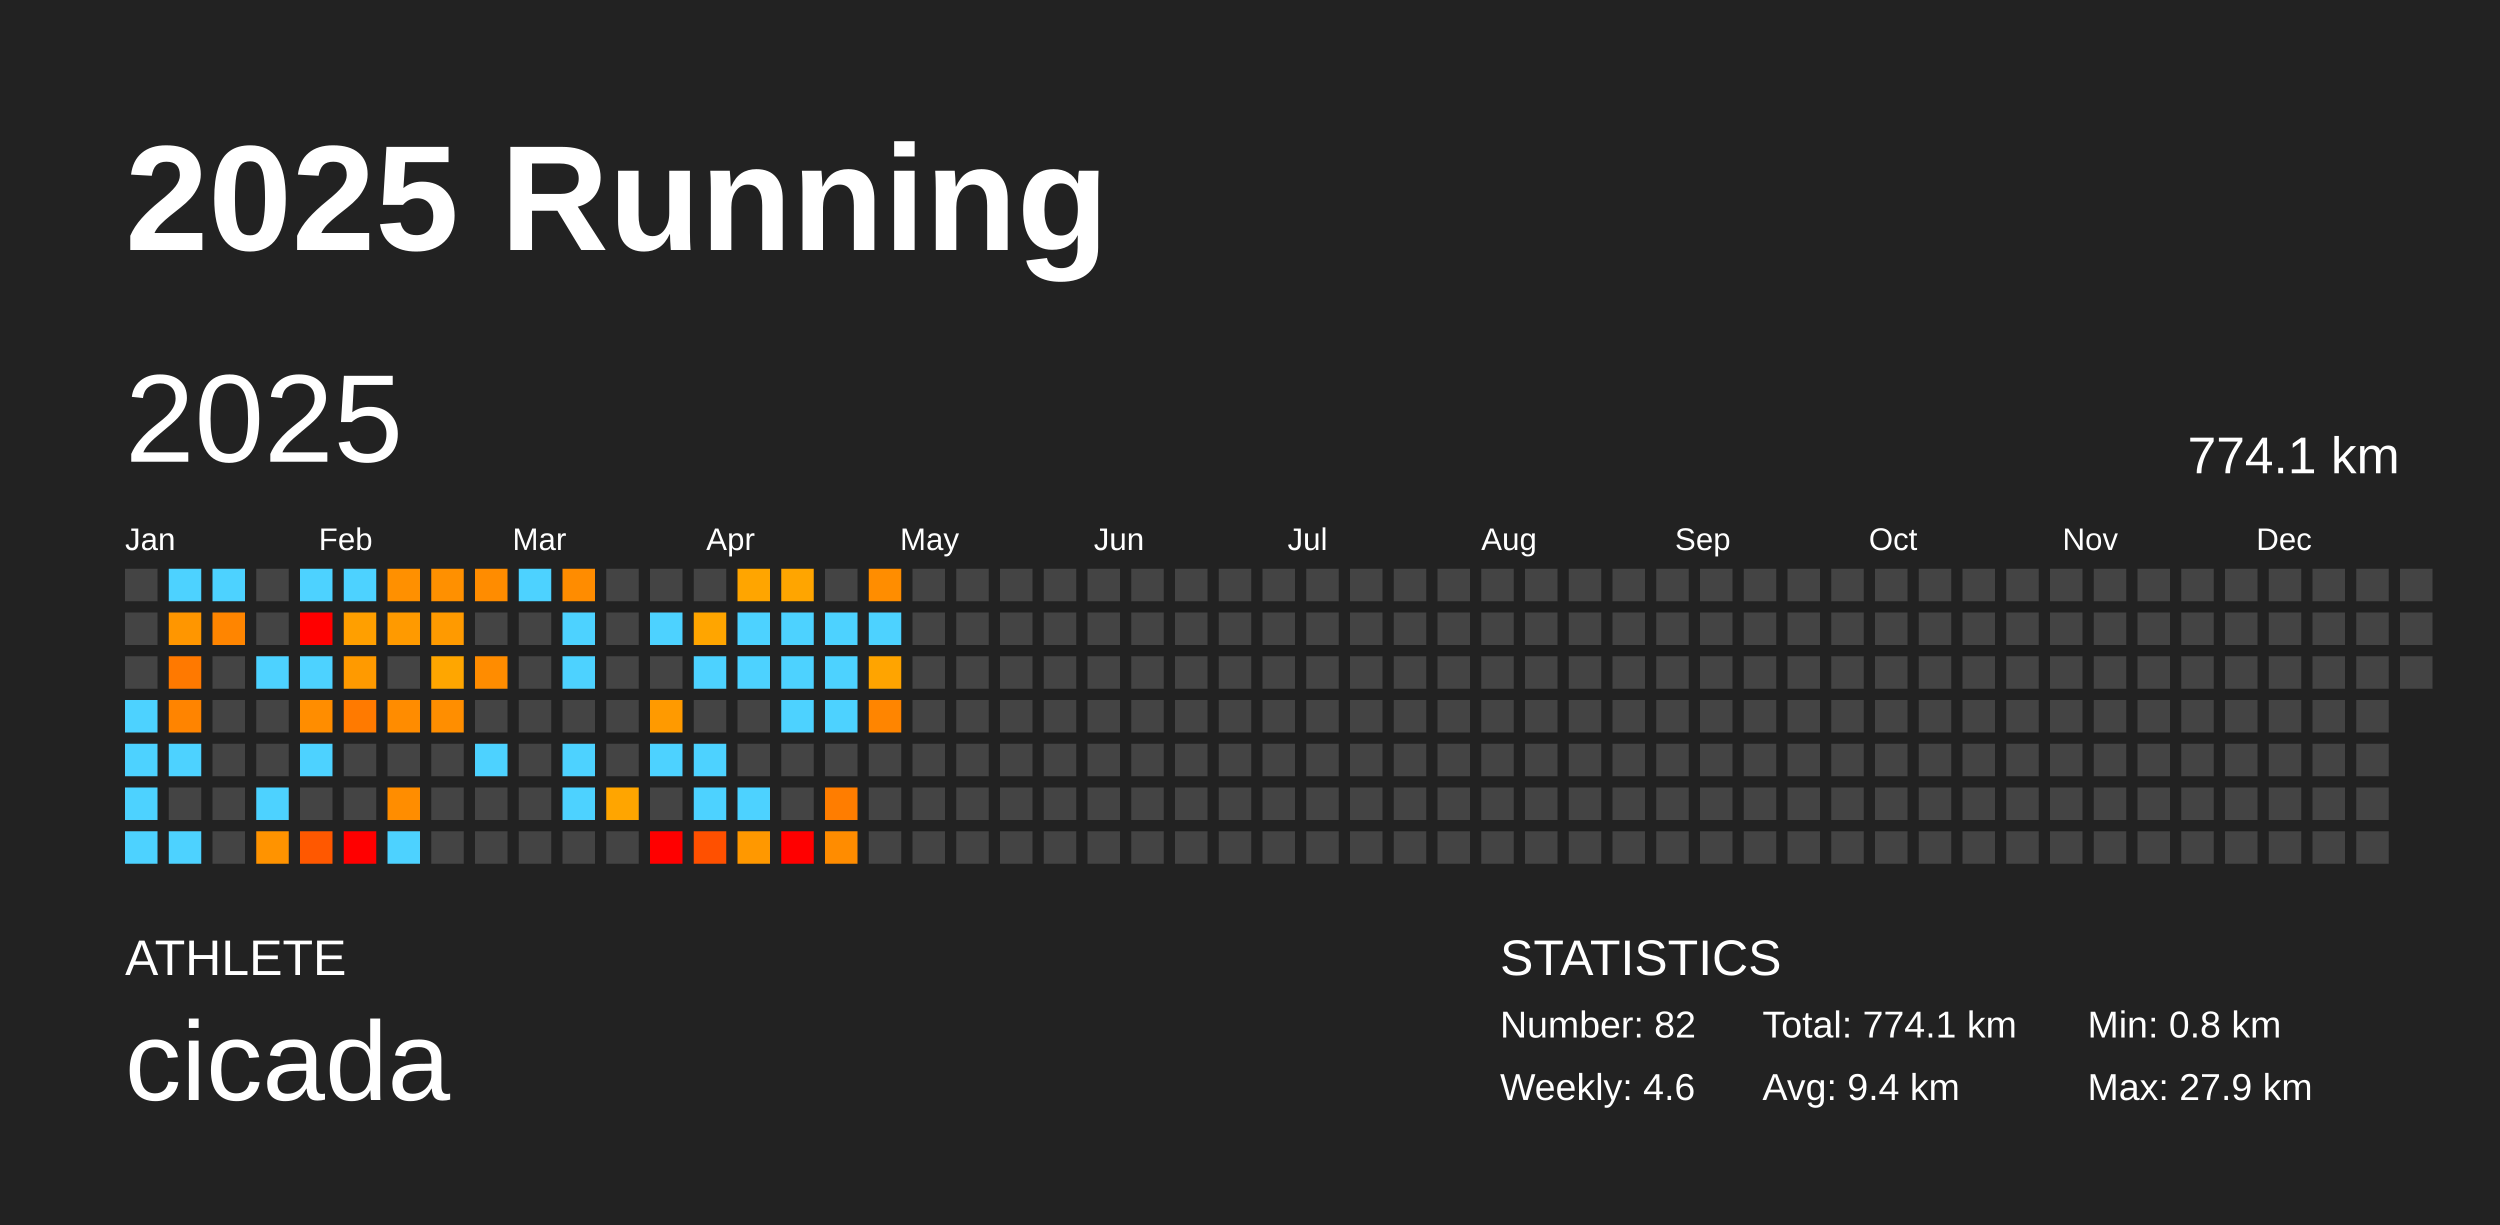
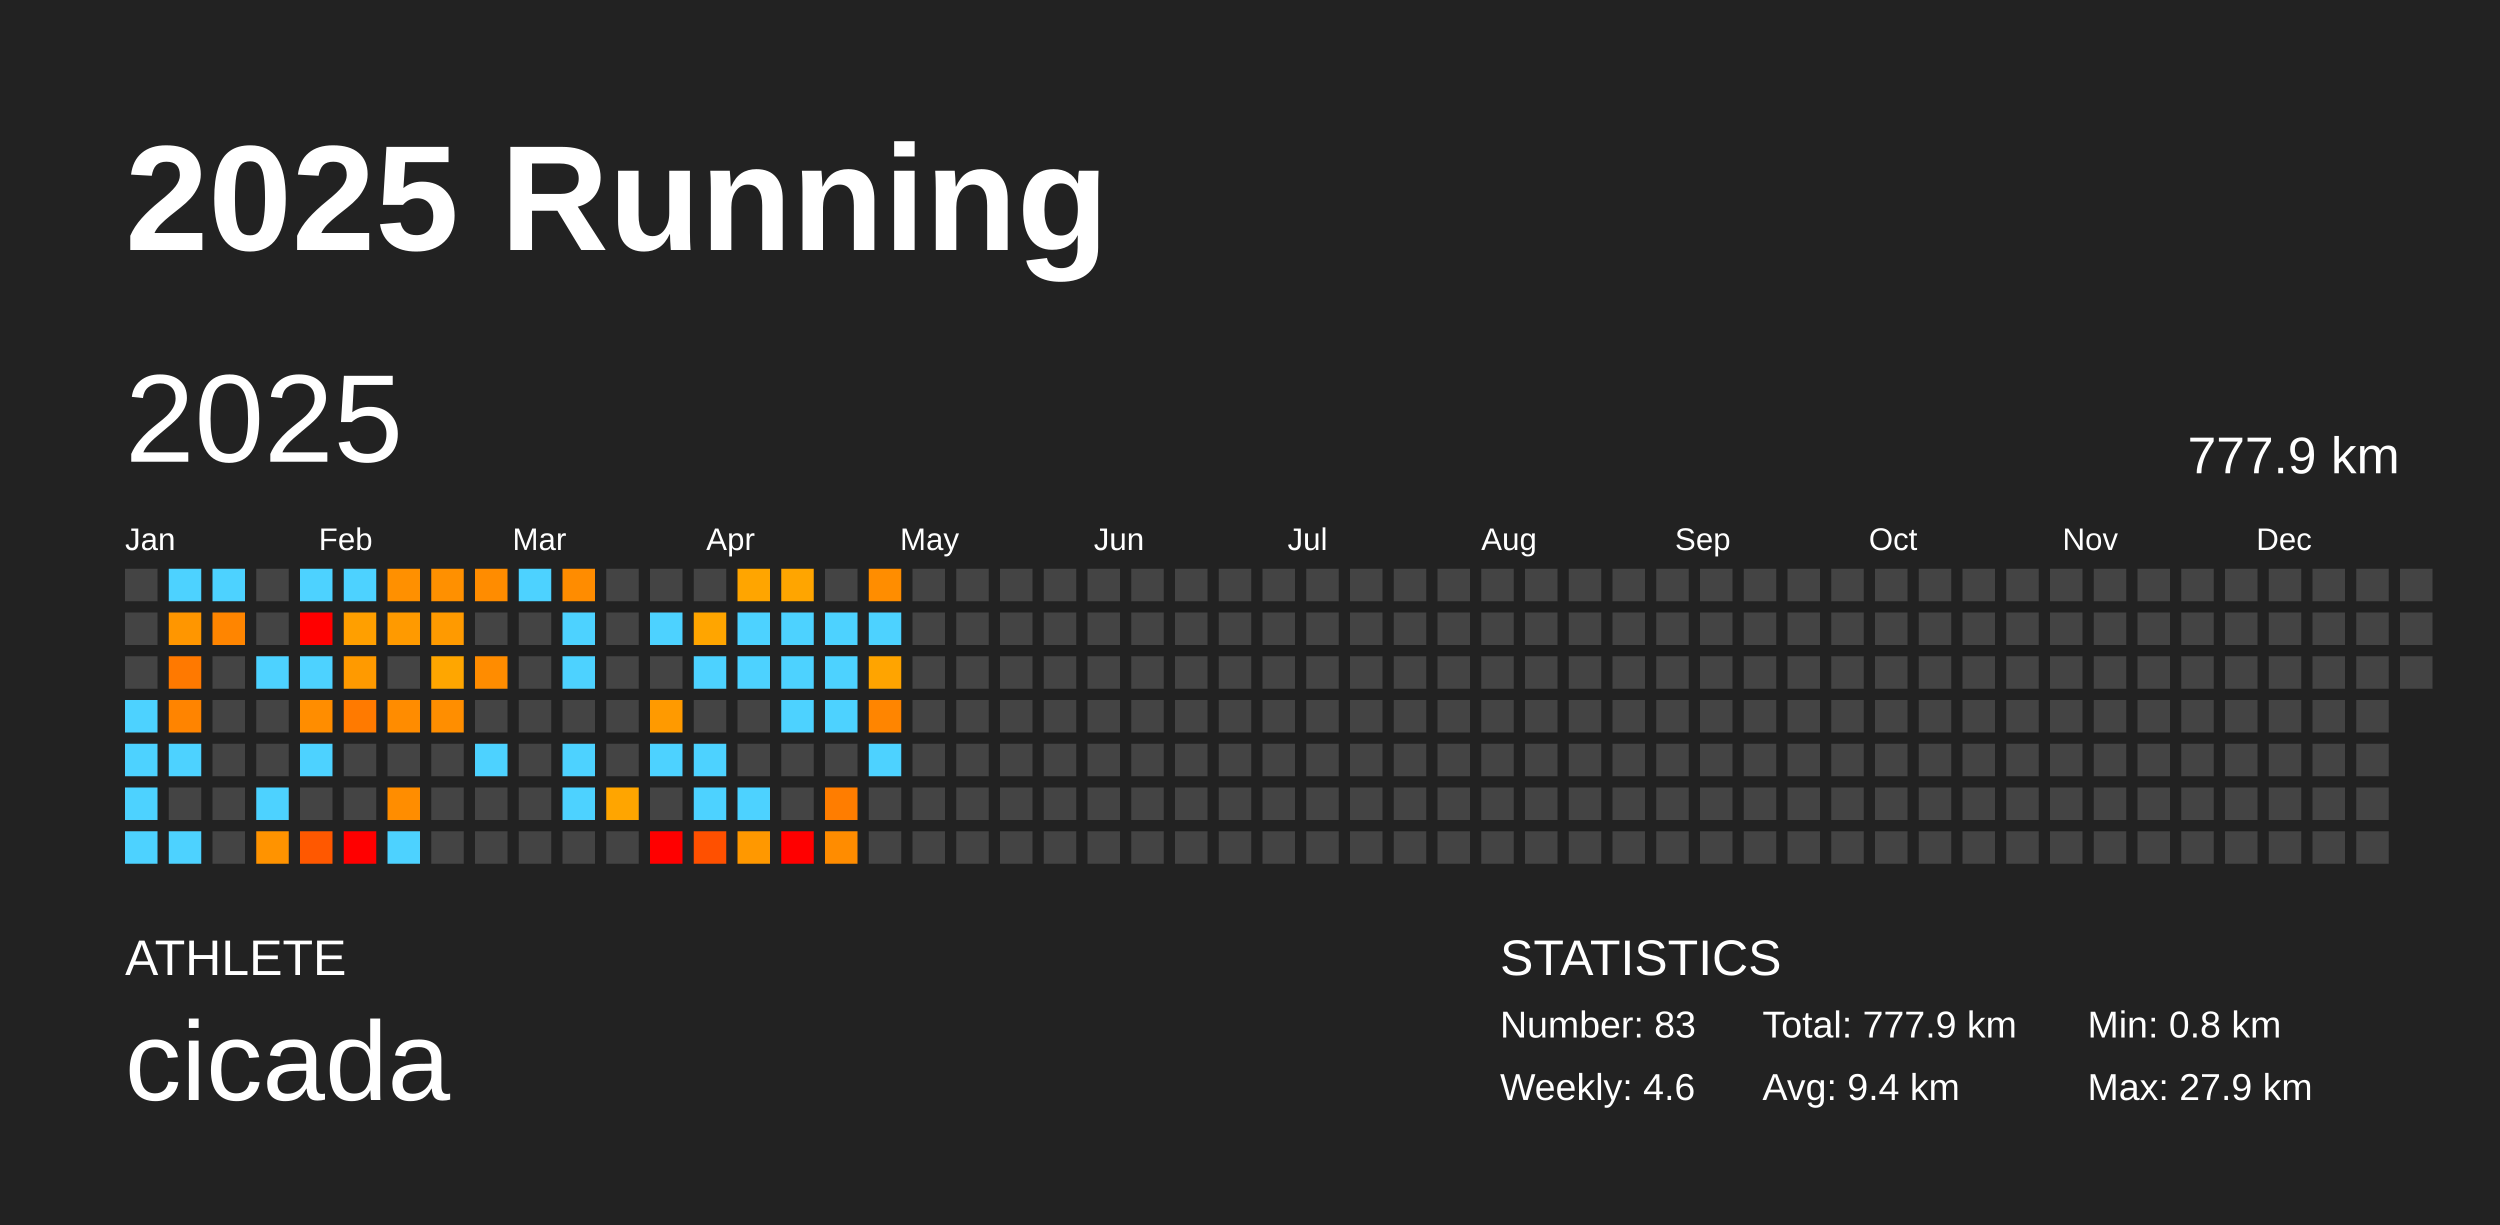
<svg xmlns="http://www.w3.org/2000/svg" baseProfile="full" height="98mm" version="1.1" viewBox="0,0,200,98" width="200mm">
  <defs />
  <rect fill="#222222" height="98" width="200" x="0" y="0" />
  <text fill="#FFFFFF" style="font-size:12px; font-family:Arial; font-weight:bold;" x="10" y="20">2025 Running</text>
  <text fill="#FFFFFF" style="font-size:4px; font-family:Arial" x="10" y="78">ATHLETE</text>
  <text fill="#FFFFFF" style="font-size:9px; font-family:Arial" x="10" y="88">cicada</text>
  <text fill="#FFFFFF" style="font-size:4px; font-family:Arial" x="120" y="78">STATISTICS</text>
-   <text fill="#FFFFFF" style="font-size:3px; font-family:Arial" x="120" y="83">Number: 82</text>
+   <text fill="#FFFFFF" style="font-size:3px; font-family:Arial" x="120" y="83">Number: 83</text>
  <text fill="#FFFFFF" style="font-size:3px; font-family:Arial" x="120" y="88">Weekly: 4.6</text>
-   <text fill="#FFFFFF" style="font-size:3px; font-family:Arial" x="141" y="83">Total: 774.1 km</text>
+   <text fill="#FFFFFF" style="font-size:3px; font-family:Arial" x="141" y="83">Total: 777.9 km</text>
  <text fill="#FFFFFF" style="font-size:3px; font-family:Arial" x="141" y="88">Avg: 9.4 km</text>
  <text fill="#FFFFFF" style="font-size:3px; font-family:Arial" x="167" y="83">Min: 0.8 km</text>
  <text fill="#FFFFFF" style="font-size:3px; font-family:Arial" x="167" y="88">Max: 27.9 km</text>
  <text dominant-baseline="hanging" fill="#FFFFFF" style="font-size:10.0px; font-family:Arial;" x="10" y="30">2025</text>
-   <text dominant-baseline="hanging" fill="#FFFFFF" style="font-size:4.125px; font-family:Arial;" x="175" y="35">774.1 km</text>
+   <text dominant-baseline="hanging" fill="#FFFFFF" style="font-size:4.125px; font-family:Arial;" x="175" y="35">777.9 km</text>
  <text fill="#FFFFFF" style="font-size:2.5px; font-family:Arial" x="10.0" y="44">Jan</text>
  <text fill="#FFFFFF" style="font-size:2.5px; font-family:Arial" x="25.5" y="44">Feb</text>
  <text fill="#FFFFFF" style="font-size:2.5px; font-family:Arial" x="41.0" y="44">Mar</text>
  <text fill="#FFFFFF" style="font-size:2.5px; font-family:Arial" x="56.5" y="44">Apr</text>
  <text fill="#FFFFFF" style="font-size:2.5px; font-family:Arial" x="72.0" y="44">May</text>
  <text fill="#FFFFFF" style="font-size:2.5px; font-family:Arial" x="87.5" y="44">Jun</text>
  <text fill="#FFFFFF" style="font-size:2.5px; font-family:Arial" x="103.0" y="44">Jul</text>
  <text fill="#FFFFFF" style="font-size:2.5px; font-family:Arial" x="118.5" y="44">Aug</text>
  <text fill="#FFFFFF" style="font-size:2.5px; font-family:Arial" x="134.0" y="44">Sep</text>
  <text fill="#FFFFFF" style="font-size:2.5px; font-family:Arial" x="149.5" y="44">Oct</text>
  <text fill="#FFFFFF" style="font-size:2.5px; font-family:Arial" x="165.0" y="44">Nov</text>
  <text fill="#FFFFFF" style="font-size:2.5px; font-family:Arial" x="180.5" y="44">Dec</text>
  <rect fill="#444444" height="2.6" width="2.6" x="10.0" y="45.5" />
  <rect fill="#444444" height="2.6" width="2.6" x="10.0" y="49.0" />
  <rect fill="#444444" height="2.6" width="2.6" x="10.0" y="52.5" />
  <rect fill="#4dd2ff" height="2.6" width="2.6" x="10.0" y="56.0" />
  <rect fill="#4dd2ff" height="2.6" width="2.6" x="10.0" y="59.5" />
  <rect fill="#4dd2ff" height="2.6" width="2.6" x="10.0" y="63.0" />
  <rect fill="#4dd2ff" height="2.6" width="2.6" x="10.0" y="66.5" />
  <rect fill="#4dd2ff" height="2.6" width="2.6" x="13.5" y="45.5" />
  <rect fill="#ff9600" height="2.6" width="2.6" x="13.5" y="49.0" />
  <rect fill="#ff7900" height="2.6" width="2.6" x="13.5" y="52.5" />
  <rect fill="#ff8400" height="2.6" width="2.6" x="13.5" y="56.0" />
  <rect fill="#4dd2ff" height="2.6" width="2.6" x="13.5" y="59.5" />
  <rect fill="#444444" height="2.6" width="2.6" x="13.5" y="63.0" />
  <rect fill="#4dd2ff" height="2.6" width="2.6" x="13.5" y="66.5" />
  <rect fill="#4dd2ff" height="2.6" width="2.6" x="17.0" y="45.5" />
  <rect fill="#ff8500" height="2.6" width="2.6" x="17.0" y="49.0" />
  <rect fill="#444444" height="2.6" width="2.6" x="17.0" y="52.5" />
  <rect fill="#444444" height="2.6" width="2.6" x="17.0" y="56.0" />
  <rect fill="#444444" height="2.6" width="2.6" x="17.0" y="59.5" />
  <rect fill="#444444" height="2.6" width="2.6" x="17.0" y="63.0" />
  <rect fill="#444444" height="2.6" width="2.6" x="17.0" y="66.5" />
  <rect fill="#444444" height="2.6" width="2.6" x="20.5" y="45.5" />
  <rect fill="#444444" height="2.6" width="2.6" x="20.5" y="49.0" />
  <rect fill="#4dd2ff" height="2.6" width="2.6" x="20.5" y="52.5" />
  <rect fill="#444444" height="2.6" width="2.6" x="20.5" y="56.0" />
  <rect fill="#444444" height="2.6" width="2.6" x="20.5" y="59.5" />
  <rect fill="#4dd2ff" height="2.6" width="2.6" x="20.5" y="63.0" />
  <rect fill="#ff9300" height="2.6" width="2.6" x="20.5" y="66.5" />
  <rect fill="#4dd2ff" height="2.6" width="2.6" x="24.0" y="45.5" />
  <rect fill="red" height="2.6" width="2.6" x="24.0" y="49.0" />
  <rect fill="#4dd2ff" height="2.6" width="2.6" x="24.0" y="52.5" />
  <rect fill="#ff8d00" height="2.6" width="2.6" x="24.0" y="56.0" />
  <rect fill="#4dd2ff" height="2.6" width="2.6" x="24.0" y="59.5" />
  <rect fill="#444444" height="2.6" width="2.6" x="24.0" y="63.0" />
  <rect fill="#ff5800" height="2.6" width="2.6" x="24.0" y="66.5" />
  <rect fill="#4dd2ff" height="2.6" width="2.6" x="27.5" y="45.5" />
  <rect fill="#ff9f00" height="2.6" width="2.6" x="27.5" y="49.0" />
  <rect fill="#ff9a00" height="2.6" width="2.6" x="27.5" y="52.5" />
  <rect fill="#ff7a00" height="2.6" width="2.6" x="27.5" y="56.0" />
  <rect fill="#444444" height="2.6" width="2.6" x="27.5" y="59.5" />
  <rect fill="#444444" height="2.6" width="2.6" x="27.5" y="63.0" />
  <rect fill="red" height="2.6" width="2.6" x="27.5" y="66.5" />
  <rect fill="#ff9000" height="2.6" width="2.6" x="31.0" y="45.5" />
  <rect fill="#ff9a00" height="2.6" width="2.6" x="31.0" y="49.0" />
  <rect fill="#444444" height="2.6" width="2.6" x="31.0" y="52.5" />
  <rect fill="#ff8c00" height="2.6" width="2.6" x="31.0" y="56.0" />
  <rect fill="#444444" height="2.6" width="2.6" x="31.0" y="59.5" />
  <rect fill="#ff8d00" height="2.6" width="2.6" x="31.0" y="63.0" />
  <rect fill="#4dd2ff" height="2.6" width="2.6" x="31.0" y="66.5" />
  <rect fill="#ff9000" height="2.6" width="2.6" x="34.5" y="45.5" />
  <rect fill="#ff9a00" height="2.6" width="2.6" x="34.5" y="49.0" />
  <rect fill="#ffa600" height="2.6" width="2.6" x="34.5" y="52.5" />
  <rect fill="#ff8e00" height="2.6" width="2.6" x="34.5" y="56.0" />
  <rect fill="#444444" height="2.6" width="2.6" x="34.5" y="59.5" />
  <rect fill="#444444" height="2.6" width="2.6" x="34.5" y="63.0" />
  <rect fill="#444444" height="2.6" width="2.6" x="34.5" y="66.5" />
  <rect fill="#ff8c00" height="2.6" width="2.6" x="38.0" y="45.5" />
  <rect fill="#444444" height="2.6" width="2.6" x="38.0" y="49.0" />
  <rect fill="#ff8c00" height="2.6" width="2.6" x="38.0" y="52.5" />
  <rect fill="#444444" height="2.6" width="2.6" x="38.0" y="56.0" />
  <rect fill="#4dd2ff" height="2.6" width="2.6" x="38.0" y="59.5" />
  <rect fill="#444444" height="2.6" width="2.6" x="38.0" y="63.0" />
  <rect fill="#444444" height="2.6" width="2.6" x="38.0" y="66.5" />
  <rect fill="#4dd2ff" height="2.6" width="2.6" x="41.5" y="45.5" />
  <rect fill="#444444" height="2.6" width="2.6" x="41.5" y="49.0" />
  <rect fill="#444444" height="2.6" width="2.6" x="41.5" y="52.5" />
  <rect fill="#444444" height="2.6" width="2.6" x="41.5" y="56.0" />
  <rect fill="#444444" height="2.6" width="2.6" x="41.5" y="59.5" />
  <rect fill="#444444" height="2.6" width="2.6" x="41.5" y="63.0" />
  <rect fill="#444444" height="2.6" width="2.6" x="41.5" y="66.5" />
  <rect fill="#ff8c00" height="2.6" width="2.6" x="45.0" y="45.5" />
  <rect fill="#4dd2ff" height="2.6" width="2.6" x="45.0" y="49.0" />
  <rect fill="#4dd2ff" height="2.6" width="2.6" x="45.0" y="52.5" />
  <rect fill="#444444" height="2.6" width="2.6" x="45.0" y="56.0" />
  <rect fill="#4dd2ff" height="2.6" width="2.6" x="45.0" y="59.5" />
  <rect fill="#4dd2ff" height="2.6" width="2.6" x="45.0" y="63.0" />
  <rect fill="#444444" height="2.6" width="2.6" x="45.0" y="66.5" />
  <rect fill="#444444" height="2.6" width="2.6" x="48.5" y="45.5" />
  <rect fill="#444444" height="2.6" width="2.6" x="48.5" y="49.0" />
  <rect fill="#444444" height="2.6" width="2.6" x="48.5" y="52.5" />
  <rect fill="#444444" height="2.6" width="2.6" x="48.5" y="56.0" />
  <rect fill="#444444" height="2.6" width="2.6" x="48.5" y="59.5" />
  <rect fill="#ffa500" height="2.6" width="2.6" x="48.5" y="63.0" />
  <rect fill="#444444" height="2.6" width="2.6" x="48.5" y="66.5" />
  <rect fill="#444444" height="2.6" width="2.6" x="52.0" y="45.5" />
  <rect fill="#4dd2ff" height="2.6" width="2.6" x="52.0" y="49.0" />
  <rect fill="#444444" height="2.6" width="2.6" x="52.0" y="52.5" />
  <rect fill="#ff9a00" height="2.6" width="2.6" x="52.0" y="56.0" />
  <rect fill="#4dd2ff" height="2.6" width="2.6" x="52.0" y="59.5" />
  <rect fill="#444444" height="2.6" width="2.6" x="52.0" y="63.0" />
  <rect fill="red" height="2.6" width="2.6" x="52.0" y="66.5" />
  <rect fill="#444444" height="2.6" width="2.6" x="55.5" y="45.5" />
  <rect fill="#ffa500" height="2.6" width="2.6" x="55.5" y="49.0" />
  <rect fill="#4dd2ff" height="2.6" width="2.6" x="55.5" y="52.5" />
  <rect fill="#444444" height="2.6" width="2.6" x="55.5" y="56.0" />
  <rect fill="#4dd2ff" height="2.6" width="2.6" x="55.5" y="59.5" />
  <rect fill="#4dd2ff" height="2.6" width="2.6" x="55.5" y="63.0" />
  <rect fill="#ff5000" height="2.6" width="2.6" x="55.5" y="66.5" />
  <rect fill="#ffa500" height="2.6" width="2.6" x="59.0" y="45.5" />
  <rect fill="#4dd2ff" height="2.6" width="2.6" x="59.0" y="49.0" />
  <rect fill="#4dd2ff" height="2.6" width="2.6" x="59.0" y="52.5" />
  <rect fill="#444444" height="2.6" width="2.6" x="59.0" y="56.0" />
  <rect fill="#444444" height="2.6" width="2.6" x="59.0" y="59.5" />
  <rect fill="#4dd2ff" height="2.6" width="2.6" x="59.0" y="63.0" />
  <rect fill="#ff9800" height="2.6" width="2.6" x="59.0" y="66.5" />
  <rect fill="#ffa500" height="2.6" width="2.6" x="62.5" y="45.5" />
  <rect fill="#4dd2ff" height="2.6" width="2.6" x="62.5" y="49.0" />
  <rect fill="#4dd2ff" height="2.6" width="2.6" x="62.5" y="52.5" />
  <rect fill="#4dd2ff" height="2.6" width="2.6" x="62.5" y="56.0" />
  <rect fill="#444444" height="2.6" width="2.6" x="62.5" y="59.5" />
  <rect fill="#444444" height="2.6" width="2.6" x="62.5" y="63.0" />
  <rect fill="red" height="2.6" width="2.6" x="62.5" y="66.5" />
  <rect fill="#444444" height="2.6" width="2.6" x="66.0" y="45.5" />
  <rect fill="#4dd2ff" height="2.6" width="2.6" x="66.0" y="49.0" />
  <rect fill="#4dd2ff" height="2.6" width="2.6" x="66.0" y="52.5" />
  <rect fill="#4dd2ff" height="2.6" width="2.6" x="66.0" y="56.0" />
  <rect fill="#444444" height="2.6" width="2.6" x="66.0" y="59.5" />
  <rect fill="#ff7d00" height="2.6" width="2.6" x="66.0" y="63.0" />
  <rect fill="#ff8c00" height="2.6" width="2.6" x="66.0" y="66.5" />
  <rect fill="#ff8d00" height="2.6" width="2.6" x="69.5" y="45.5" />
  <rect fill="#4dd2ff" height="2.6" width="2.6" x="69.5" y="49.0" />
  <rect fill="#ffa400" height="2.6" width="2.6" x="69.5" y="52.5" />
  <rect fill="#ff8500" height="2.6" width="2.6" x="69.5" y="56.0" />
-   <rect fill="#444444" height="2.6" width="2.6" x="69.5" y="59.5" />
+   <rect fill="#4dd2ff" height="2.6" width="2.6" x="69.5" y="59.5" />
  <rect fill="#444444" height="2.6" width="2.6" x="69.5" y="63.0" />
  <rect fill="#444444" height="2.6" width="2.6" x="69.5" y="66.5" />
  <rect fill="#444444" height="2.6" width="2.6" x="73.0" y="45.5" />
  <rect fill="#444444" height="2.6" width="2.6" x="73.0" y="49.0" />
  <rect fill="#444444" height="2.6" width="2.6" x="73.0" y="52.5" />
  <rect fill="#444444" height="2.6" width="2.6" x="73.0" y="56.0" />
  <rect fill="#444444" height="2.6" width="2.6" x="73.0" y="59.5" />
  <rect fill="#444444" height="2.6" width="2.6" x="73.0" y="63.0" />
  <rect fill="#444444" height="2.6" width="2.6" x="73.0" y="66.5" />
  <rect fill="#444444" height="2.6" width="2.6" x="76.5" y="45.5" />
  <rect fill="#444444" height="2.6" width="2.6" x="76.5" y="49.0" />
  <rect fill="#444444" height="2.6" width="2.6" x="76.5" y="52.5" />
  <rect fill="#444444" height="2.6" width="2.6" x="76.5" y="56.0" />
  <rect fill="#444444" height="2.6" width="2.6" x="76.5" y="59.5" />
  <rect fill="#444444" height="2.6" width="2.6" x="76.5" y="63.0" />
  <rect fill="#444444" height="2.6" width="2.6" x="76.5" y="66.5" />
  <rect fill="#444444" height="2.6" width="2.6" x="80.0" y="45.5" />
  <rect fill="#444444" height="2.6" width="2.6" x="80.0" y="49.0" />
  <rect fill="#444444" height="2.6" width="2.6" x="80.0" y="52.5" />
  <rect fill="#444444" height="2.6" width="2.6" x="80.0" y="56.0" />
  <rect fill="#444444" height="2.6" width="2.6" x="80.0" y="59.5" />
  <rect fill="#444444" height="2.6" width="2.6" x="80.0" y="63.0" />
  <rect fill="#444444" height="2.6" width="2.6" x="80.0" y="66.5" />
  <rect fill="#444444" height="2.6" width="2.6" x="83.5" y="45.5" />
  <rect fill="#444444" height="2.6" width="2.6" x="83.5" y="49.0" />
  <rect fill="#444444" height="2.6" width="2.6" x="83.5" y="52.5" />
  <rect fill="#444444" height="2.6" width="2.6" x="83.5" y="56.0" />
  <rect fill="#444444" height="2.6" width="2.6" x="83.5" y="59.5" />
  <rect fill="#444444" height="2.6" width="2.6" x="83.5" y="63.0" />
  <rect fill="#444444" height="2.6" width="2.6" x="83.5" y="66.5" />
  <rect fill="#444444" height="2.6" width="2.6" x="87.0" y="45.5" />
  <rect fill="#444444" height="2.6" width="2.6" x="87.0" y="49.0" />
  <rect fill="#444444" height="2.6" width="2.6" x="87.0" y="52.5" />
  <rect fill="#444444" height="2.6" width="2.6" x="87.0" y="56.0" />
  <rect fill="#444444" height="2.6" width="2.6" x="87.0" y="59.5" />
  <rect fill="#444444" height="2.6" width="2.6" x="87.0" y="63.0" />
  <rect fill="#444444" height="2.6" width="2.6" x="87.0" y="66.5" />
  <rect fill="#444444" height="2.6" width="2.6" x="90.5" y="45.5" />
  <rect fill="#444444" height="2.6" width="2.6" x="90.5" y="49.0" />
  <rect fill="#444444" height="2.6" width="2.6" x="90.5" y="52.5" />
  <rect fill="#444444" height="2.6" width="2.6" x="90.5" y="56.0" />
  <rect fill="#444444" height="2.6" width="2.6" x="90.5" y="59.5" />
  <rect fill="#444444" height="2.6" width="2.6" x="90.5" y="63.0" />
  <rect fill="#444444" height="2.6" width="2.6" x="90.5" y="66.5" />
  <rect fill="#444444" height="2.6" width="2.6" x="94.0" y="45.5" />
  <rect fill="#444444" height="2.6" width="2.6" x="94.0" y="49.0" />
  <rect fill="#444444" height="2.6" width="2.6" x="94.0" y="52.5" />
  <rect fill="#444444" height="2.6" width="2.6" x="94.0" y="56.0" />
  <rect fill="#444444" height="2.6" width="2.6" x="94.0" y="59.5" />
  <rect fill="#444444" height="2.6" width="2.6" x="94.0" y="63.0" />
  <rect fill="#444444" height="2.6" width="2.6" x="94.0" y="66.5" />
  <rect fill="#444444" height="2.6" width="2.6" x="97.5" y="45.5" />
  <rect fill="#444444" height="2.6" width="2.6" x="97.5" y="49.0" />
  <rect fill="#444444" height="2.6" width="2.6" x="97.5" y="52.5" />
  <rect fill="#444444" height="2.6" width="2.6" x="97.5" y="56.0" />
  <rect fill="#444444" height="2.6" width="2.6" x="97.5" y="59.5" />
  <rect fill="#444444" height="2.6" width="2.6" x="97.5" y="63.0" />
  <rect fill="#444444" height="2.6" width="2.6" x="97.5" y="66.5" />
  <rect fill="#444444" height="2.6" width="2.6" x="101.0" y="45.5" />
  <rect fill="#444444" height="2.6" width="2.6" x="101.0" y="49.0" />
  <rect fill="#444444" height="2.6" width="2.6" x="101.0" y="52.5" />
  <rect fill="#444444" height="2.6" width="2.6" x="101.0" y="56.0" />
  <rect fill="#444444" height="2.6" width="2.6" x="101.0" y="59.5" />
  <rect fill="#444444" height="2.6" width="2.6" x="101.0" y="63.0" />
  <rect fill="#444444" height="2.6" width="2.6" x="101.0" y="66.5" />
  <rect fill="#444444" height="2.6" width="2.6" x="104.5" y="45.5" />
  <rect fill="#444444" height="2.6" width="2.6" x="104.5" y="49.0" />
  <rect fill="#444444" height="2.6" width="2.6" x="104.5" y="52.5" />
  <rect fill="#444444" height="2.6" width="2.6" x="104.5" y="56.0" />
  <rect fill="#444444" height="2.6" width="2.6" x="104.5" y="59.5" />
  <rect fill="#444444" height="2.6" width="2.6" x="104.5" y="63.0" />
  <rect fill="#444444" height="2.6" width="2.6" x="104.5" y="66.5" />
  <rect fill="#444444" height="2.6" width="2.6" x="108.0" y="45.5" />
  <rect fill="#444444" height="2.6" width="2.6" x="108.0" y="49.0" />
  <rect fill="#444444" height="2.6" width="2.6" x="108.0" y="52.5" />
  <rect fill="#444444" height="2.6" width="2.6" x="108.0" y="56.0" />
  <rect fill="#444444" height="2.6" width="2.6" x="108.0" y="59.5" />
  <rect fill="#444444" height="2.6" width="2.6" x="108.0" y="63.0" />
  <rect fill="#444444" height="2.6" width="2.6" x="108.0" y="66.5" />
  <rect fill="#444444" height="2.6" width="2.6" x="111.5" y="45.5" />
  <rect fill="#444444" height="2.6" width="2.6" x="111.5" y="49.0" />
  <rect fill="#444444" height="2.6" width="2.6" x="111.5" y="52.5" />
  <rect fill="#444444" height="2.6" width="2.6" x="111.5" y="56.0" />
  <rect fill="#444444" height="2.6" width="2.6" x="111.5" y="59.5" />
  <rect fill="#444444" height="2.6" width="2.6" x="111.5" y="63.0" />
  <rect fill="#444444" height="2.6" width="2.6" x="111.5" y="66.5" />
  <rect fill="#444444" height="2.6" width="2.6" x="115.0" y="45.5" />
  <rect fill="#444444" height="2.6" width="2.6" x="115.0" y="49.0" />
  <rect fill="#444444" height="2.6" width="2.6" x="115.0" y="52.5" />
  <rect fill="#444444" height="2.6" width="2.6" x="115.0" y="56.0" />
  <rect fill="#444444" height="2.6" width="2.6" x="115.0" y="59.5" />
  <rect fill="#444444" height="2.6" width="2.6" x="115.0" y="63.0" />
  <rect fill="#444444" height="2.6" width="2.6" x="115.0" y="66.5" />
  <rect fill="#444444" height="2.6" width="2.6" x="118.5" y="45.5" />
  <rect fill="#444444" height="2.6" width="2.6" x="118.5" y="49.0" />
  <rect fill="#444444" height="2.6" width="2.6" x="118.5" y="52.5" />
  <rect fill="#444444" height="2.6" width="2.6" x="118.5" y="56.0" />
  <rect fill="#444444" height="2.6" width="2.6" x="118.5" y="59.5" />
  <rect fill="#444444" height="2.6" width="2.6" x="118.5" y="63.0" />
  <rect fill="#444444" height="2.6" width="2.6" x="118.5" y="66.5" />
  <rect fill="#444444" height="2.6" width="2.6" x="122.0" y="45.5" />
  <rect fill="#444444" height="2.6" width="2.6" x="122.0" y="49.0" />
  <rect fill="#444444" height="2.6" width="2.6" x="122.0" y="52.5" />
  <rect fill="#444444" height="2.6" width="2.6" x="122.0" y="56.0" />
  <rect fill="#444444" height="2.6" width="2.6" x="122.0" y="59.5" />
  <rect fill="#444444" height="2.6" width="2.6" x="122.0" y="63.0" />
  <rect fill="#444444" height="2.6" width="2.6" x="122.0" y="66.5" />
  <rect fill="#444444" height="2.6" width="2.6" x="125.5" y="45.5" />
  <rect fill="#444444" height="2.6" width="2.6" x="125.5" y="49.0" />
  <rect fill="#444444" height="2.6" width="2.6" x="125.5" y="52.5" />
  <rect fill="#444444" height="2.6" width="2.6" x="125.5" y="56.0" />
  <rect fill="#444444" height="2.6" width="2.6" x="125.5" y="59.5" />
  <rect fill="#444444" height="2.6" width="2.6" x="125.5" y="63.0" />
  <rect fill="#444444" height="2.6" width="2.6" x="125.5" y="66.5" />
  <rect fill="#444444" height="2.6" width="2.6" x="129.0" y="45.5" />
  <rect fill="#444444" height="2.6" width="2.6" x="129.0" y="49.0" />
  <rect fill="#444444" height="2.6" width="2.6" x="129.0" y="52.5" />
  <rect fill="#444444" height="2.6" width="2.6" x="129.0" y="56.0" />
  <rect fill="#444444" height="2.6" width="2.6" x="129.0" y="59.5" />
  <rect fill="#444444" height="2.6" width="2.6" x="129.0" y="63.0" />
  <rect fill="#444444" height="2.6" width="2.6" x="129.0" y="66.5" />
  <rect fill="#444444" height="2.6" width="2.6" x="132.5" y="45.5" />
  <rect fill="#444444" height="2.6" width="2.6" x="132.5" y="49.0" />
  <rect fill="#444444" height="2.6" width="2.6" x="132.5" y="52.5" />
  <rect fill="#444444" height="2.6" width="2.6" x="132.5" y="56.0" />
  <rect fill="#444444" height="2.6" width="2.6" x="132.5" y="59.5" />
  <rect fill="#444444" height="2.6" width="2.6" x="132.5" y="63.0" />
  <rect fill="#444444" height="2.6" width="2.6" x="132.5" y="66.5" />
  <rect fill="#444444" height="2.6" width="2.6" x="136.0" y="45.5" />
  <rect fill="#444444" height="2.6" width="2.6" x="136.0" y="49.0" />
  <rect fill="#444444" height="2.6" width="2.6" x="136.0" y="52.5" />
  <rect fill="#444444" height="2.6" width="2.6" x="136.0" y="56.0" />
  <rect fill="#444444" height="2.6" width="2.6" x="136.0" y="59.5" />
  <rect fill="#444444" height="2.6" width="2.6" x="136.0" y="63.0" />
  <rect fill="#444444" height="2.6" width="2.6" x="136.0" y="66.5" />
  <rect fill="#444444" height="2.6" width="2.6" x="139.5" y="45.5" />
  <rect fill="#444444" height="2.6" width="2.6" x="139.5" y="49.0" />
  <rect fill="#444444" height="2.6" width="2.6" x="139.5" y="52.5" />
  <rect fill="#444444" height="2.6" width="2.6" x="139.5" y="56.0" />
  <rect fill="#444444" height="2.6" width="2.6" x="139.5" y="59.5" />
  <rect fill="#444444" height="2.6" width="2.6" x="139.5" y="63.0" />
  <rect fill="#444444" height="2.6" width="2.6" x="139.5" y="66.5" />
  <rect fill="#444444" height="2.6" width="2.6" x="143.0" y="45.5" />
  <rect fill="#444444" height="2.6" width="2.6" x="143.0" y="49.0" />
  <rect fill="#444444" height="2.6" width="2.6" x="143.0" y="52.5" />
  <rect fill="#444444" height="2.6" width="2.6" x="143.0" y="56.0" />
  <rect fill="#444444" height="2.6" width="2.6" x="143.0" y="59.5" />
  <rect fill="#444444" height="2.6" width="2.6" x="143.0" y="63.0" />
  <rect fill="#444444" height="2.6" width="2.6" x="143.0" y="66.5" />
  <rect fill="#444444" height="2.6" width="2.6" x="146.5" y="45.5" />
  <rect fill="#444444" height="2.6" width="2.6" x="146.5" y="49.0" />
  <rect fill="#444444" height="2.6" width="2.6" x="146.5" y="52.5" />
  <rect fill="#444444" height="2.6" width="2.6" x="146.5" y="56.0" />
  <rect fill="#444444" height="2.6" width="2.6" x="146.5" y="59.5" />
  <rect fill="#444444" height="2.6" width="2.6" x="146.5" y="63.0" />
  <rect fill="#444444" height="2.6" width="2.6" x="146.5" y="66.5" />
  <rect fill="#444444" height="2.6" width="2.6" x="150.0" y="45.5" />
  <rect fill="#444444" height="2.6" width="2.6" x="150.0" y="49.0" />
  <rect fill="#444444" height="2.6" width="2.6" x="150.0" y="52.5" />
  <rect fill="#444444" height="2.6" width="2.6" x="150.0" y="56.0" />
  <rect fill="#444444" height="2.6" width="2.6" x="150.0" y="59.5" />
  <rect fill="#444444" height="2.6" width="2.6" x="150.0" y="63.0" />
  <rect fill="#444444" height="2.6" width="2.6" x="150.0" y="66.5" />
  <rect fill="#444444" height="2.6" width="2.6" x="153.5" y="45.5" />
  <rect fill="#444444" height="2.6" width="2.6" x="153.5" y="49.0" />
  <rect fill="#444444" height="2.6" width="2.6" x="153.5" y="52.5" />
  <rect fill="#444444" height="2.6" width="2.6" x="153.5" y="56.0" />
  <rect fill="#444444" height="2.6" width="2.6" x="153.5" y="59.5" />
  <rect fill="#444444" height="2.6" width="2.6" x="153.5" y="63.0" />
  <rect fill="#444444" height="2.6" width="2.6" x="153.5" y="66.5" />
  <rect fill="#444444" height="2.6" width="2.6" x="157.0" y="45.5" />
  <rect fill="#444444" height="2.6" width="2.6" x="157.0" y="49.0" />
  <rect fill="#444444" height="2.6" width="2.6" x="157.0" y="52.5" />
  <rect fill="#444444" height="2.6" width="2.6" x="157.0" y="56.0" />
  <rect fill="#444444" height="2.6" width="2.6" x="157.0" y="59.5" />
  <rect fill="#444444" height="2.6" width="2.6" x="157.0" y="63.0" />
  <rect fill="#444444" height="2.6" width="2.6" x="157.0" y="66.5" />
  <rect fill="#444444" height="2.6" width="2.6" x="160.5" y="45.5" />
  <rect fill="#444444" height="2.6" width="2.6" x="160.5" y="49.0" />
  <rect fill="#444444" height="2.6" width="2.6" x="160.5" y="52.5" />
  <rect fill="#444444" height="2.6" width="2.6" x="160.5" y="56.0" />
  <rect fill="#444444" height="2.6" width="2.6" x="160.5" y="59.5" />
  <rect fill="#444444" height="2.6" width="2.6" x="160.5" y="63.0" />
  <rect fill="#444444" height="2.6" width="2.6" x="160.5" y="66.5" />
  <rect fill="#444444" height="2.6" width="2.6" x="164.0" y="45.5" />
  <rect fill="#444444" height="2.6" width="2.6" x="164.0" y="49.0" />
  <rect fill="#444444" height="2.6" width="2.6" x="164.0" y="52.5" />
  <rect fill="#444444" height="2.6" width="2.6" x="164.0" y="56.0" />
  <rect fill="#444444" height="2.6" width="2.6" x="164.0" y="59.5" />
  <rect fill="#444444" height="2.6" width="2.6" x="164.0" y="63.0" />
  <rect fill="#444444" height="2.6" width="2.6" x="164.0" y="66.5" />
  <rect fill="#444444" height="2.6" width="2.6" x="167.5" y="45.5" />
  <rect fill="#444444" height="2.6" width="2.6" x="167.5" y="49.0" />
  <rect fill="#444444" height="2.6" width="2.6" x="167.5" y="52.5" />
  <rect fill="#444444" height="2.6" width="2.6" x="167.5" y="56.0" />
  <rect fill="#444444" height="2.6" width="2.6" x="167.5" y="59.5" />
  <rect fill="#444444" height="2.6" width="2.6" x="167.5" y="63.0" />
  <rect fill="#444444" height="2.6" width="2.6" x="167.5" y="66.5" />
  <rect fill="#444444" height="2.6" width="2.6" x="171.0" y="45.5" />
  <rect fill="#444444" height="2.6" width="2.6" x="171.0" y="49.0" />
  <rect fill="#444444" height="2.6" width="2.6" x="171.0" y="52.5" />
  <rect fill="#444444" height="2.6" width="2.6" x="171.0" y="56.0" />
  <rect fill="#444444" height="2.6" width="2.6" x="171.0" y="59.5" />
  <rect fill="#444444" height="2.6" width="2.6" x="171.0" y="63.0" />
  <rect fill="#444444" height="2.6" width="2.6" x="171.0" y="66.5" />
  <rect fill="#444444" height="2.6" width="2.6" x="174.5" y="45.5" />
  <rect fill="#444444" height="2.6" width="2.6" x="174.5" y="49.0" />
  <rect fill="#444444" height="2.6" width="2.6" x="174.5" y="52.5" />
  <rect fill="#444444" height="2.6" width="2.6" x="174.5" y="56.0" />
  <rect fill="#444444" height="2.6" width="2.6" x="174.5" y="59.5" />
  <rect fill="#444444" height="2.6" width="2.6" x="174.5" y="63.0" />
  <rect fill="#444444" height="2.6" width="2.6" x="174.5" y="66.5" />
  <rect fill="#444444" height="2.6" width="2.6" x="178.0" y="45.5" />
  <rect fill="#444444" height="2.6" width="2.6" x="178.0" y="49.0" />
  <rect fill="#444444" height="2.6" width="2.6" x="178.0" y="52.5" />
  <rect fill="#444444" height="2.6" width="2.6" x="178.0" y="56.0" />
  <rect fill="#444444" height="2.6" width="2.6" x="178.0" y="59.5" />
  <rect fill="#444444" height="2.6" width="2.6" x="178.0" y="63.0" />
  <rect fill="#444444" height="2.6" width="2.6" x="178.0" y="66.5" />
  <rect fill="#444444" height="2.6" width="2.6" x="181.5" y="45.5" />
  <rect fill="#444444" height="2.6" width="2.6" x="181.5" y="49.0" />
  <rect fill="#444444" height="2.6" width="2.6" x="181.5" y="52.5" />
  <rect fill="#444444" height="2.6" width="2.6" x="181.5" y="56.0" />
  <rect fill="#444444" height="2.6" width="2.6" x="181.5" y="59.5" />
  <rect fill="#444444" height="2.6" width="2.6" x="181.5" y="63.0" />
  <rect fill="#444444" height="2.6" width="2.6" x="181.5" y="66.5" />
  <rect fill="#444444" height="2.6" width="2.6" x="185.0" y="45.5" />
  <rect fill="#444444" height="2.6" width="2.6" x="185.0" y="49.0" />
  <rect fill="#444444" height="2.6" width="2.6" x="185.0" y="52.5" />
  <rect fill="#444444" height="2.6" width="2.6" x="185.0" y="56.0" />
  <rect fill="#444444" height="2.6" width="2.6" x="185.0" y="59.5" />
  <rect fill="#444444" height="2.6" width="2.6" x="185.0" y="63.0" />
  <rect fill="#444444" height="2.6" width="2.6" x="185.0" y="66.5" />
  <rect fill="#444444" height="2.6" width="2.6" x="188.5" y="45.5" />
  <rect fill="#444444" height="2.6" width="2.6" x="188.5" y="49.0" />
  <rect fill="#444444" height="2.6" width="2.6" x="188.5" y="52.5" />
  <rect fill="#444444" height="2.6" width="2.6" x="188.5" y="56.0" />
  <rect fill="#444444" height="2.6" width="2.6" x="188.5" y="59.5" />
  <rect fill="#444444" height="2.6" width="2.6" x="188.5" y="63.0" />
  <rect fill="#444444" height="2.6" width="2.6" x="188.5" y="66.5" />
  <rect fill="#444444" height="2.6" width="2.6" x="192.0" y="45.5" />
  <rect fill="#444444" height="2.6" width="2.6" x="192.0" y="49.0" />
  <rect fill="#444444" height="2.6" width="2.6" x="192.0" y="52.5" />
</svg>
